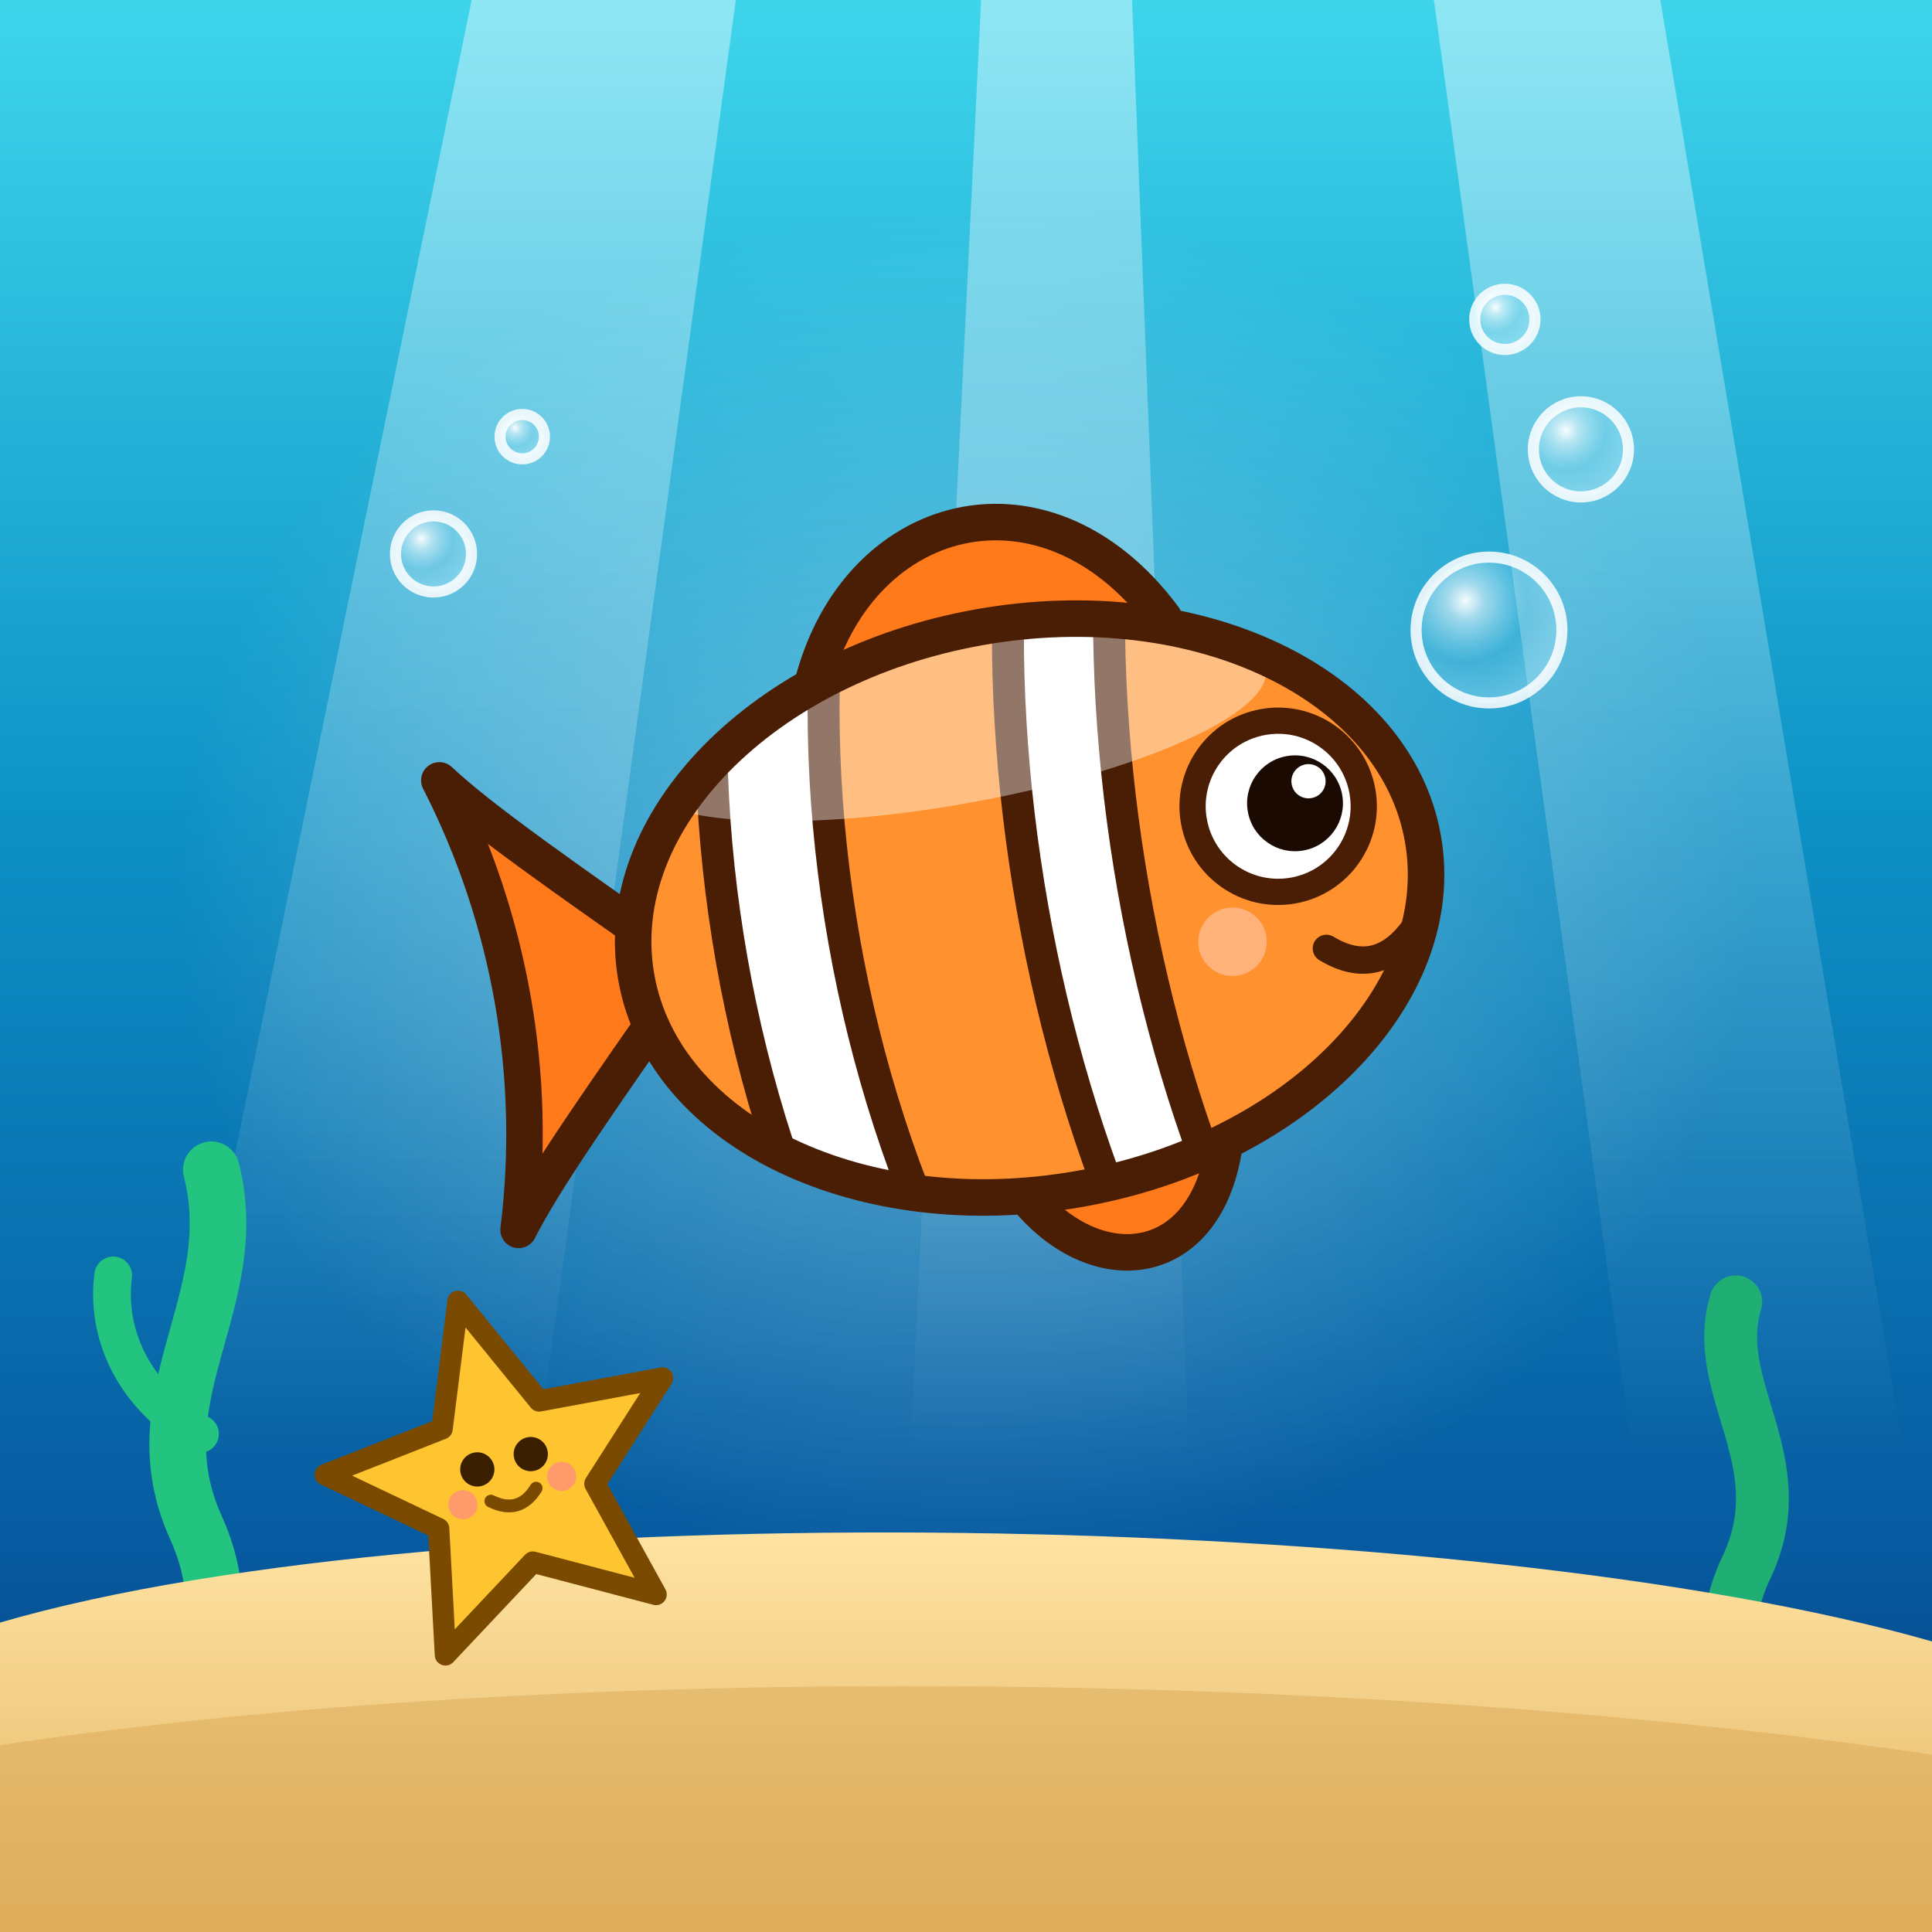
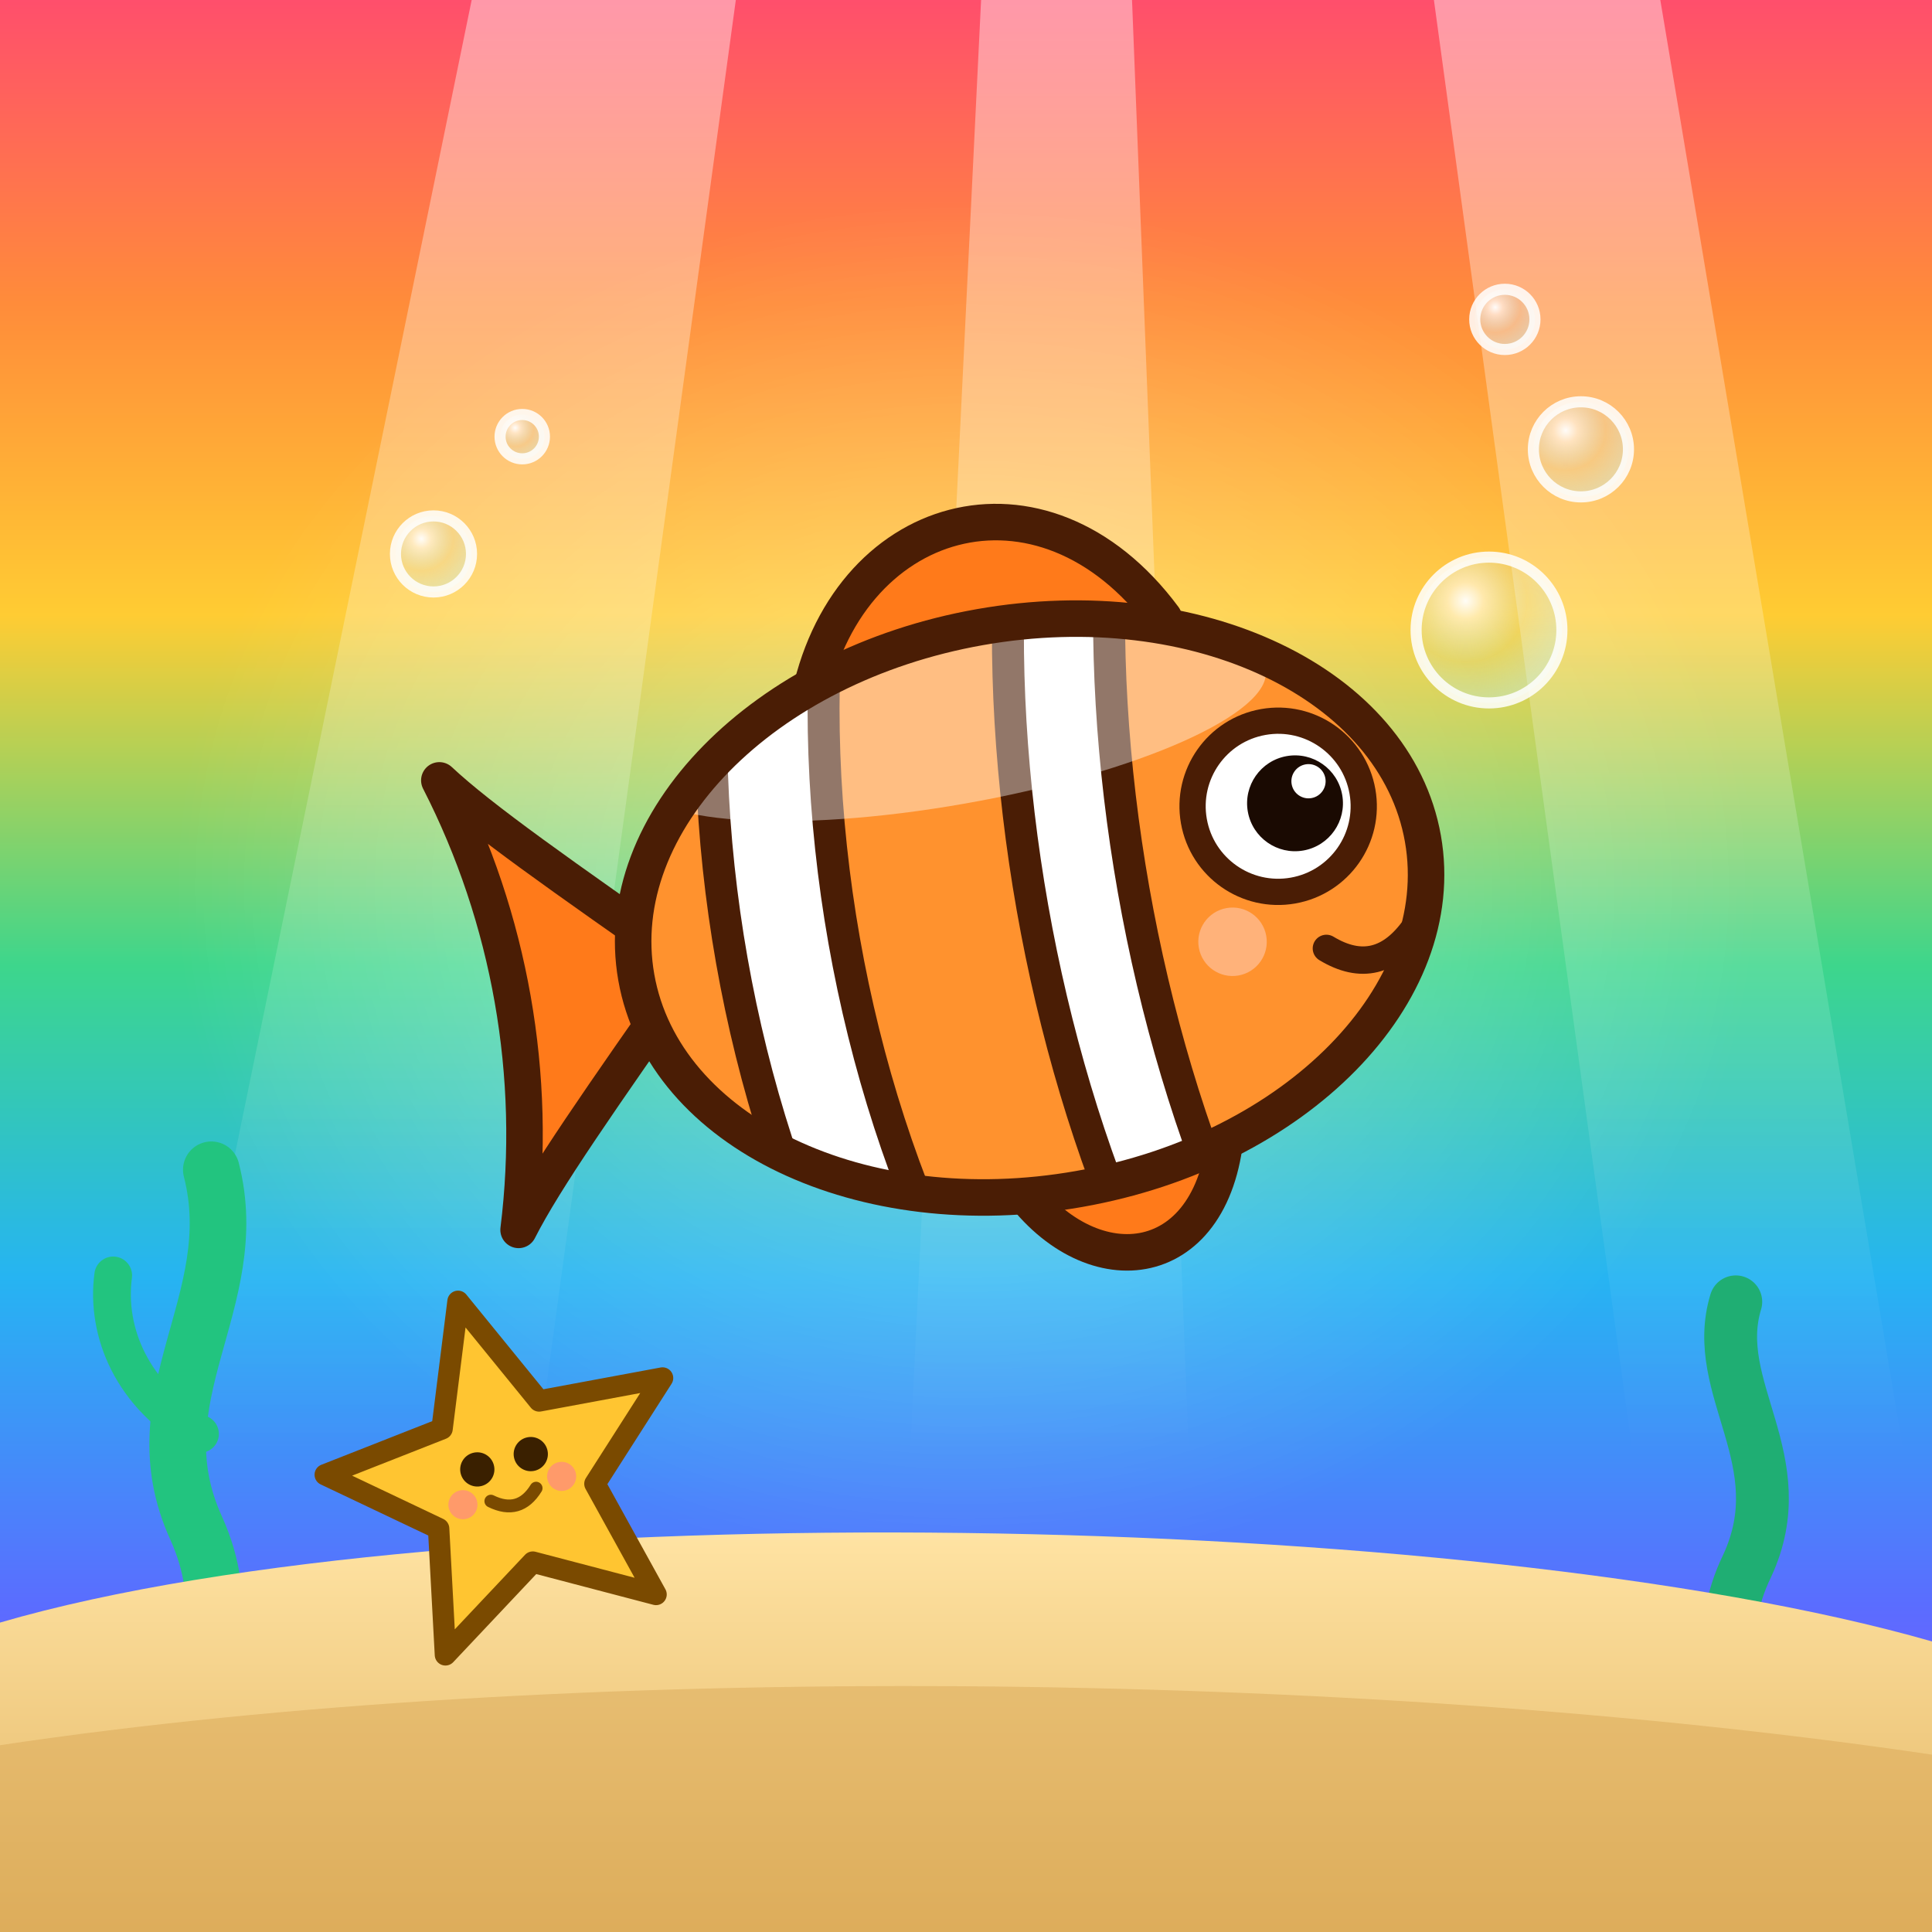
<svg xmlns="http://www.w3.org/2000/svg" viewBox="0 0 1024 1024" width="1024" height="1024">
  <defs>
    <linearGradient id="sea-gradient" x1="0" y1="0" x2="0" y2="1">
-       <stop offset="0" stop-color="#3fd6ec" />
-       <stop offset=".42" stop-color="#0d92c6" />
-       <stop offset=".8" stop-color="#075aa0" />
-       <stop offset="1" stop-color="#063570" />
+       <stop offset="0" stop-color="#ff4d6d" />
+       <stop offset=".16" stop-color="#ff8c3a" />
+       <stop offset=".32" stop-color="#ffcc33" />
+       <stop offset=".5" stop-color="#3dd68c" />
+       <stop offset=".66" stop-color="#26b4f2" />
+       <stop offset=".83" stop-color="#5b6cff" />
+       <stop offset="1" stop-color="#9b4dff" />
    </linearGradient>
    <linearGradient id="ray-gradient" x1="0" y1="0" x2="0" y2="1">
      <stop offset="0" stop-color="#fff" stop-opacity=".42" />
      <stop offset=".75" stop-color="#fff" stop-opacity="0" />
    </linearGradient>
    <radialGradient id="glow-gradient" cx=".5" cy=".5" r=".5">
      <stop offset="0" stop-color="#fff" stop-opacity=".38" />
      <stop offset="1" stop-color="#fff" stop-opacity="0" />
    </radialGradient>
    <linearGradient id="sand-gradient" x1="0" y1="0" x2="0" y2="1">
      <stop offset="0" stop-color="#ffe3a3" />
      <stop offset="1" stop-color="#e2b462" />
    </linearGradient>
    <radialGradient id="bubble-gradient" cx=".34" cy=".3" r=".7">
      <stop offset="0" stop-color="#fff" stop-opacity=".95" />
      <stop offset=".18" stop-color="#fff" stop-opacity=".55" />
      <stop offset=".6" stop-color="#bff1ff" stop-opacity=".12" />
      <stop offset="1" stop-color="#bff1ff" stop-opacity=".35" />
    </radialGradient>
    <clipPath id="clownfish-body-clip">
      <ellipse cx="54" cy="52" rx="35" ry="25" />
    </clipPath>
  </defs>
  <g id="background">
    <rect id="sea" width="1024" height="1024" fill="url(#sea-gradient)" />
    <g id="light-rays" fill="url(#ray-gradient)">
      <path id="ray-1" d="M250 0 H390 L250 1024 H40 Z" />
      <path id="ray-2" d="M520 0 H600 L640 1024 H470 Z" />
      <path id="ray-3" d="M760 0 H880 L1024 860 V1024 H900 Z" />
    </g>
    <ellipse id="center-glow" cx="512" cy="470" rx="420" ry="360" fill="url(#glow-gradient)" />
    <g id="seaweed" fill="none" stroke-linecap="round">
      <path id="seaweed-left" d="M96 1024 C60 940 140 890 104 810 C72 740 130 690 112 620" stroke="#22c47f" stroke-width="30" />
      <path id="seaweed-left-leaf" d="M106 760 C70 740 56 706 60 676" stroke="#22c47f" stroke-width="20" />
      <path id="seaweed-right" d="M930 1024 C962 950 892 900 926 830 C952 774 906 736 920 690" stroke="#1fae73" stroke-width="28" />
    </g>
    <g id="sand">
      <path id="sand-dune" d="M0 860 C240 790 780 800 1024 870 V1024 H0 Z" fill="url(#sand-gradient)" />
      <path id="sand-shadow" d="M0 925 C300 880 720 885 1024 930 V1024 H0 Z" fill="#d6a352" opacity=".45" />
    </g>
  </g>
  <g id="artwork" transform="translate(512 512) scale(.84) translate(-512 -512)">
    <g id="starfish" transform="translate(222 830) rotate(-16) scale(2.7) translate(-50 -50)">
      <path id="starfish-body" d="M50 9 L61.8 36.6 L91 39.4 L69 58.8 L75.6 87.6 L50 72.4 L24.4 87.6 L31 58.8 L9 39.4 L38.2 36.6 Z" fill="#ffc531" stroke="#7a4a00" stroke-width="5" stroke-linejoin="round" />
      <circle id="starfish-cheek-left" cx="38" cy="55" r="3.4" fill="#ff9a6a" />
      <circle id="starfish-cheek-right" cx="62" cy="55" r="3.4" fill="#ff9a6a" />
      <circle id="starfish-eye-left" cx="43.5" cy="48" r="4" fill="#3a2000" />
      <circle id="starfish-eye-right" cx="56.5" cy="48" r="4" fill="#3a2000" />
      <path id="starfish-smile" d="M44.5 56 Q50 61 55.5 56" fill="none" stroke="#7a4a00" stroke-width="3" stroke-linecap="round" />
    </g>
    <g id="clownfish" transform="translate(500 470) rotate(-10) scale(7.2) translate(-47 -50)">
      <g id="clownfish-fins" fill="#ff7a1a" stroke="#4a1d05" stroke-width="3.2" stroke-linejoin="round">
        <path id="fin-tail" d="M24 52 C14 42 8 36 5 32 C9 45 9 59 5 72 C8 68 14 62 24 52Z" />
        <path id="fin-dorsal" d="M38 31 C44 15 62 13 70 29Z" />
        <path id="fin-pelvic" d="M48 74 C52 85 63 87 67 76Z" />
      </g>
      <ellipse id="clownfish-body" cx="54" cy="52" rx="35" ry="25" fill="#ff922e" />
      <g id="clownfish-bands" clip-path="url(#clownfish-body-clip)">
        <path id="band-rear" d="M32 20 C26 40 26 64 32 84 L42 84 C36 64 36 40 42 20Z" fill="#fff" stroke="#4a1d05" stroke-width="2.8" />
        <path id="band-front" d="M58 20 C53 40 53 64 58 84 L67 84 C62 64 62 40 67 20Z" fill="#fff" stroke="#4a1d05" stroke-width="2.8" />
        <ellipse id="body-shine" cx="50" cy="35" rx="28" ry="7" fill="#fff" opacity=".4" />
      </g>
      <ellipse id="clownfish-outline" cx="54" cy="52" rx="35" ry="25" fill="none" stroke="#4a1d05" stroke-width="3.2" />
      <g id="clownfish-face">
        <circle id="eye-white" cx="77" cy="47" r="7.5" fill="#fff" stroke="#4a1d05" stroke-width="2.3" />
        <circle id="eye-pupil" cx="78.5" cy="47" r="4.2" fill="#1a0a02" />
        <circle id="eye-glint" cx="80" cy="45.3" r="1.5" fill="#fff" />
        <circle id="cheek" cx="71" cy="58" r="3" fill="#ffb27a" />
        <path id="smile" d="M79 60 Q83 63.5 87 59.5" fill="none" stroke="#4a1d05" stroke-width="2.4" stroke-linecap="round" />
      </g>
    </g>
    <g id="bubbles" stroke="#fff" stroke-opacity=".85" stroke-width="7" fill="url(#bubble-gradient)">
      <circle id="bubble-large" cx="842" cy="300" r="46" />
      <circle id="bubble-medium" cx="900" cy="186" r="30" />
      <circle id="bubble-small" cx="852" cy="104" r="19" />
      <circle id="bubble-left" cx="176" cy="252" r="24" />
      <circle id="bubble-left-small" cx="232" cy="178" r="14" />
    </g>
  </g>
</svg>
